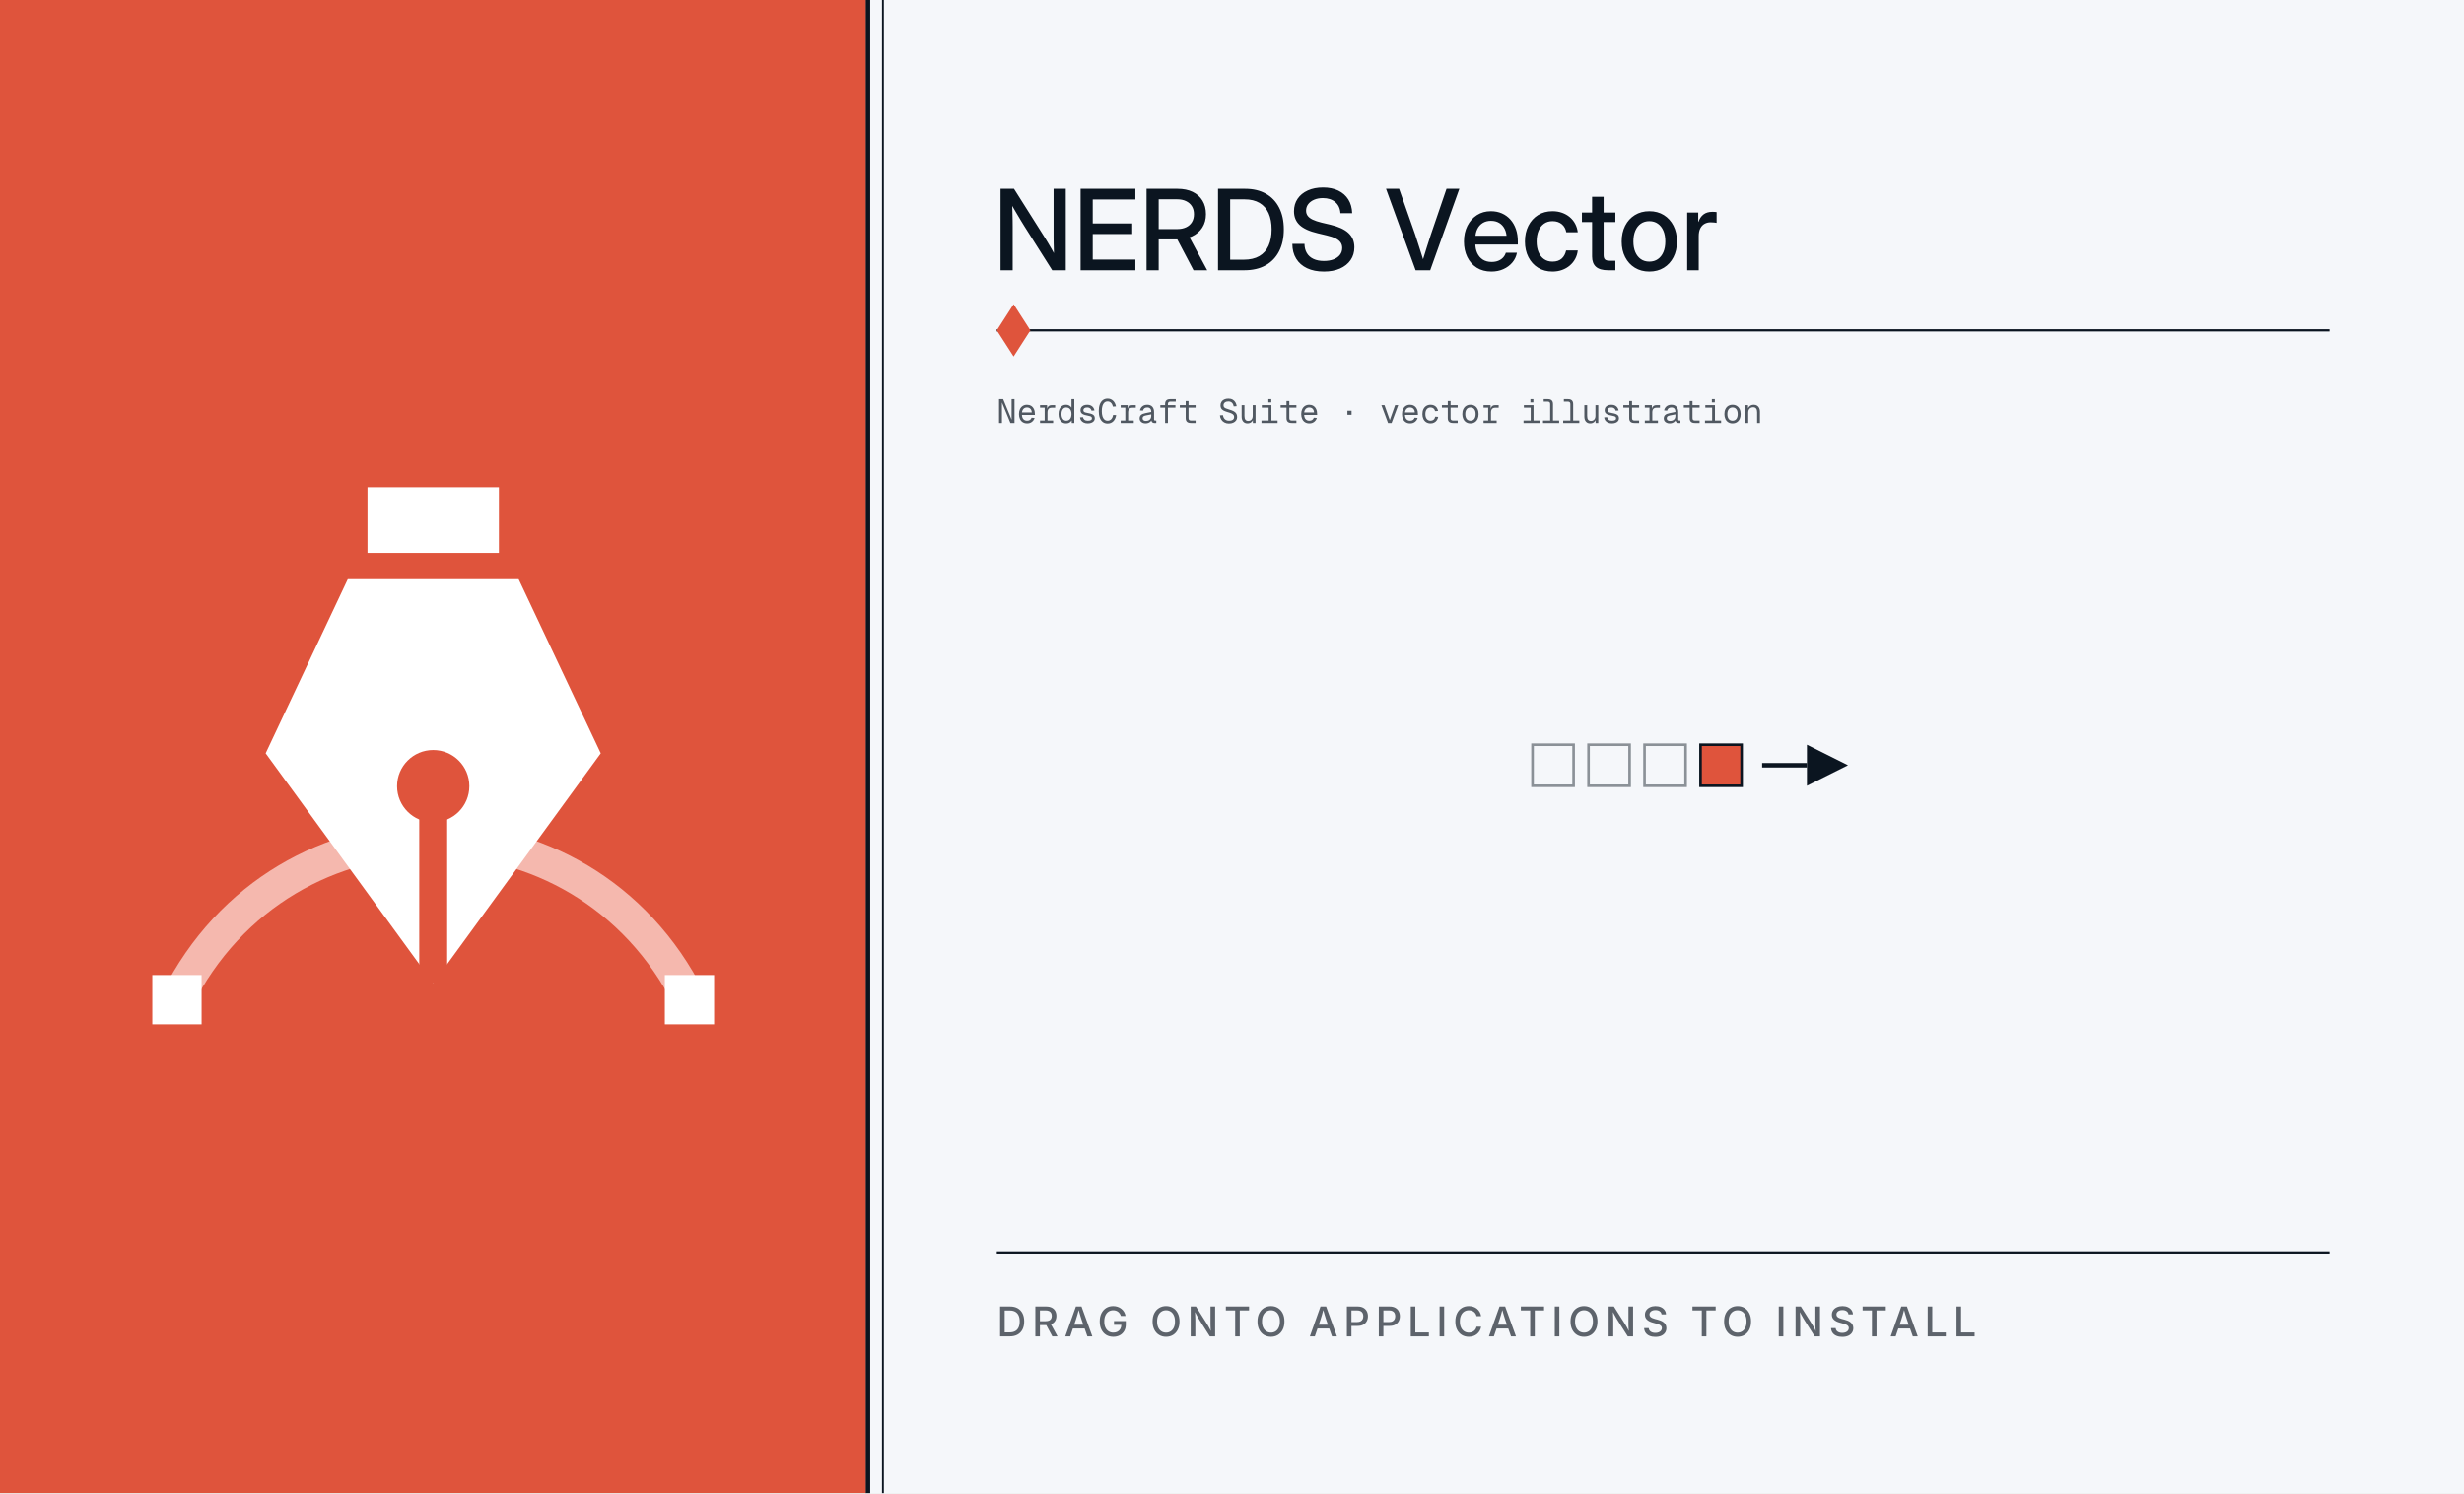
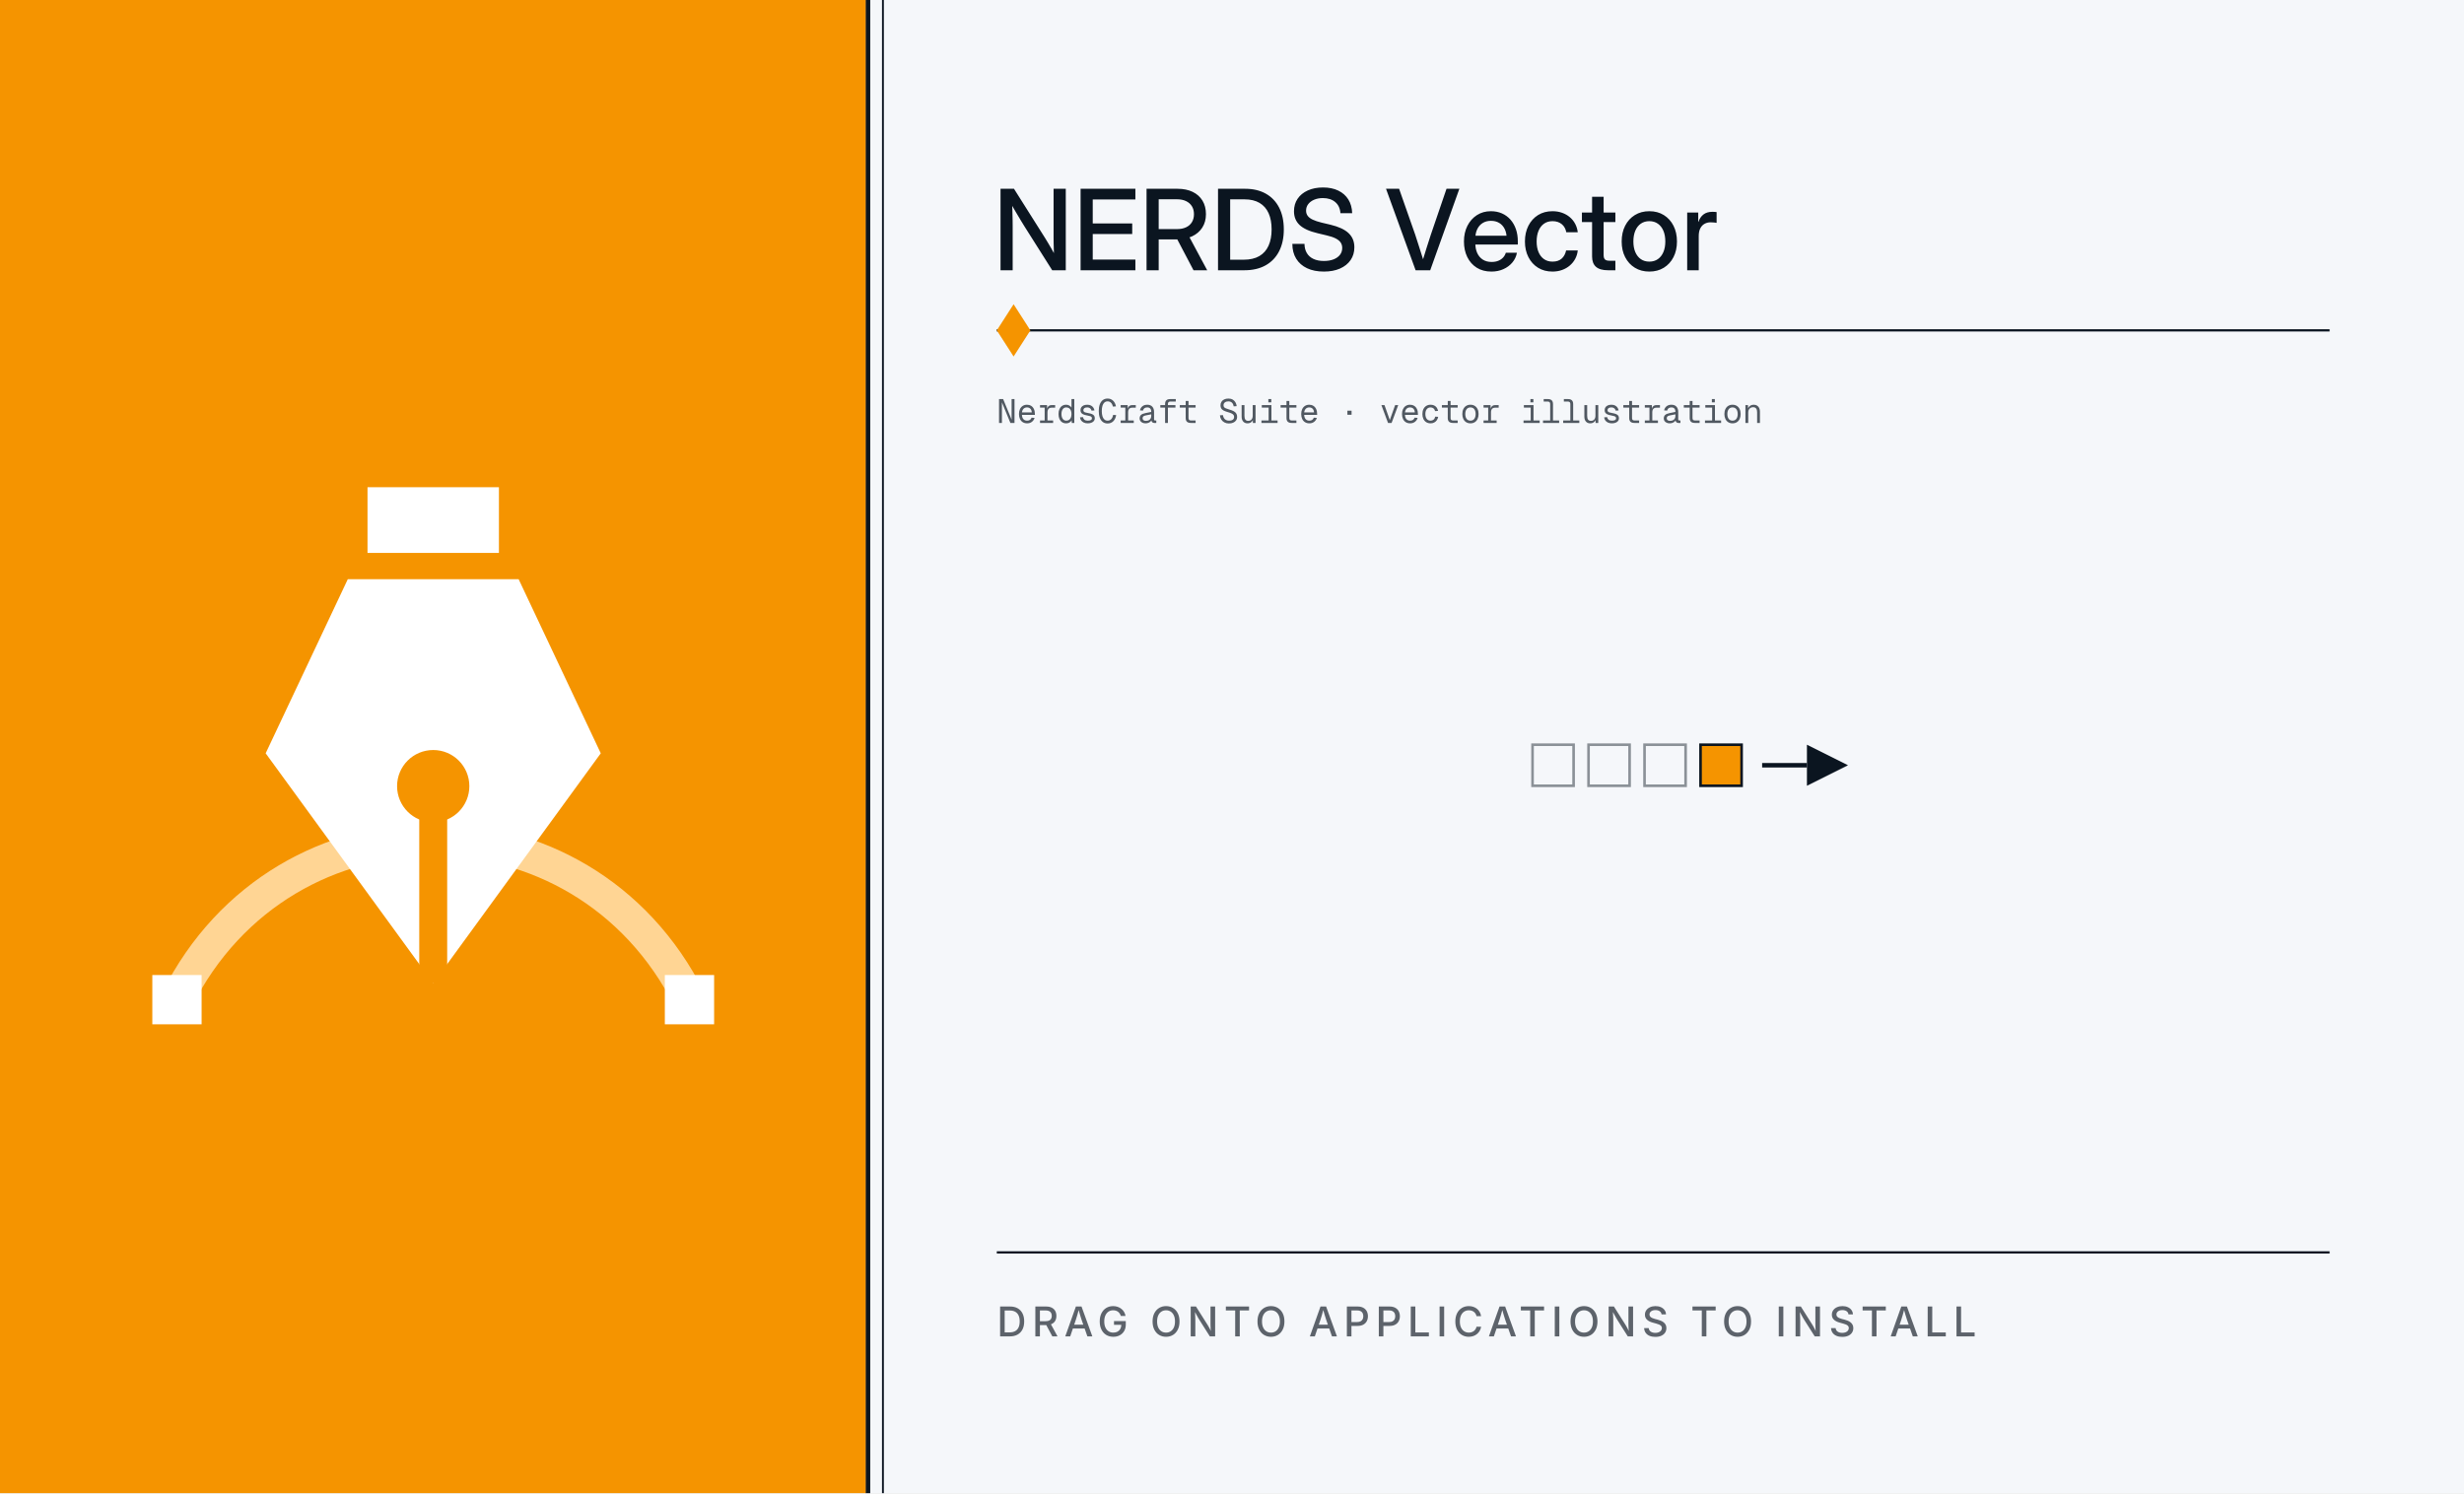
<svg xmlns="http://www.w3.org/2000/svg" width="660" height="400" viewBox="0 0 660 400">
  <defs>
    <clipPath id="panel">
      <rect width="232" height="400" />
    </clipPath>
  </defs>
  <rect width="660" height="400" fill="#f5f7fa" />
  <g clip-path="url(#panel)">
-     <rect width="232" height="400" fill="#df543c" />
+     <rect width="232" height="400" fill="#f59400" />
    <g transform="translate(3.4,87.4) scale(0.22)">
-       <path d="M200,820 C330,560 694,560 824,820" fill="none" stroke="#f5b8ae" stroke-width="40" stroke-linecap="round" stroke-linejoin="round" />
-       <path d="M432,196 H592 V276 H432 Z" fill="#FFFFFF" />
-       <path d="M408,308 H616 L716,520 L512,800 L308,520 Z" fill="#FFFFFF" />
-       <path d="M512,800 V600" fill="none" stroke="#df543c" stroke-width="34" stroke-linecap="butt" stroke-linejoin="round" />
-       <path d="M512,560 m-44,0 a44,44 0 1,0 88,0 a44,44 0 1,0 -88,0" fill="#df543c" />
-       <path d="M170,790 h60 v60 h-60 Z" fill="#FFFFFF" />
-       <path d="M794,790 h60 v60 h-60 Z" fill="#FFFFFF" />
+       <path d="M200,820 C330,560 694,560 824,820" fill="none" stroke="#ffd594" stroke-width="40" stroke-linecap="round" stroke-linejoin="round" />
+       <path d="M432,196 H592 V276 H432 Z" fill="#ffffff" />
+       <path d="M408,308 H616 L716,520 L512,800 L308,520 Z" fill="#ffffff" />
+       <path d="M512,800 V600" fill="none" stroke="#f59400" stroke-width="34" stroke-linecap="butt" stroke-linejoin="round" />
+       <path d="M512,560 m-44,0 a44,44 0 1,0 88,0 a44,44 0 1,0 -88,0" fill="#f59400" />
+       <path d="M170,790 h60 v60 h-60 Z" fill="#ffffff" />
+       <path d="M794,790 h60 v60 h-60 Z" fill="#ffffff" />
    </g>
  </g>
  <line x1="232.5" y1="0" x2="232.5" y2="400" stroke="#0b1520" stroke-width="1.2" />
  <line x1="236.5" y1="0" x2="236.5" y2="400" stroke="#0b1520" stroke-width="0.5" />
  <line x1="267" y1="88.5" x2="624" y2="88.5" stroke="#0b1520" stroke-width="0.6" />
-   <path d="M271.5,81.5 L276,88.5 L271.5,95.5 L267,88.5 Z" fill="#df543c" />
+   <path d="M271.5,81.5 L276,88.5 L271.5,95.5 L267,88.5 Z" fill="#f59400" />
  <rect x="410.5" y="199.5" width="11" height="11" fill="#f5f7fa" stroke="#0b1520" stroke-opacity="0.45" stroke-width="0.7" />
  <rect x="425.5" y="199.5" width="11" height="11" fill="#f5f7fa" stroke="#0b1520" stroke-opacity="0.45" stroke-width="0.7" />
  <rect x="440.5" y="199.5" width="11" height="11" fill="#f5f7fa" stroke="#0b1520" stroke-opacity="0.45" stroke-width="0.7" />
-   <rect x="455.5" y="199.5" width="11" height="11" fill="#df543c" stroke="#0b1520" stroke-width="0.7" />
+   <rect x="455.5" y="199.5" width="11" height="11" fill="#f59400" stroke="#0b1520" stroke-width="0.7" />
  <line x1="472" y1="205" x2="484" y2="205" stroke="#0b1520" stroke-width="1.2" />
  <path d="M495,205 L484,210.5 L484,199.5 Z" fill="#0b1520" />
  <line x1="267" y1="335.5" x2="624" y2="335.5" stroke="#0b1520" stroke-width="0.6" />
  <g id="text">
    <g>
      <path fill="#0b1520" stroke="none" d="M268.0 72.4V50.574H271.604L279.938 63.772Q280.231 64.241 280.7 65.025Q281.169 65.808 281.696 66.724Q282.224 67.639 282.692 68.504L282.355 69.251Q282.326 68.401 282.282 67.273Q282.238 66.145 282.224 65.12Q282.209 64.094 282.209 63.567V50.574H285.476V72.4H281.843L274.387 60.608Q274.05 60.066 273.479 59.129Q272.907 58.191 272.175 56.946Q271.442 55.701 270.607 54.251L271.076 53.621Q271.149 55.291 271.186 56.653Q271.223 58.015 271.237 59.011Q271.252 60.007 271.252 60.593V72.4ZM289.445 72.4V50.574H304.123V53.43H292.697V59.861H303.273V62.688H292.697V69.544H304.123V72.4ZM307.111 72.4V50.574H315.417Q317.761 50.574 319.467 51.401Q321.174 52.229 322.097 53.753Q323.02 55.276 323.02 57.371Q323.02 59.451 322.038 60.974Q321.057 62.498 319.299 63.318Q317.541 64.138 315.197 64.138H308.986V61.37H315.285Q316.691 61.37 317.709 60.886Q318.728 60.403 319.27 59.502Q319.812 58.601 319.812 57.371Q319.812 56.14 319.262 55.254Q318.713 54.368 317.695 53.877Q316.677 53.386 315.271 53.386H310.363V72.4ZM319.694 72.4 314.523 62.571H318.083L323.356 72.4ZM333.317 72.4H327.941V69.573H333.112Q335.661 69.573 337.316 68.606Q338.972 67.639 339.792 65.816Q340.612 63.992 340.612 61.458Q340.612 58.923 339.807 57.122Q339.001 55.32 337.382 54.36Q335.764 53.401 333.332 53.401H327.824V50.574H333.537Q336.745 50.574 339.067 51.885Q341.389 53.196 342.634 55.635Q343.879 58.074 343.879 61.458Q343.879 64.841 342.626 67.295Q341.374 69.749 339.016 71.074Q336.657 72.4 333.317 72.4ZM329.509 50.574V72.4H326.257V50.574ZM354.616 72.752Q351.994 72.752 350.104 71.858Q348.215 70.964 347.189 69.295Q346.164 67.625 346.164 65.325H349.416Q349.431 66.76 350.046 67.793Q350.661 68.826 351.826 69.368Q352.99 69.91 354.616 69.91Q356.11 69.91 357.202 69.485Q358.293 69.06 358.908 68.276Q359.523 67.493 359.523 66.423Q359.523 65.588 359.106 64.966Q358.688 64.343 357.773 63.875Q356.857 63.406 355.334 63.054L352.946 62.483Q349.636 61.707 348.12 60.286Q346.604 58.865 346.604 56.594Q346.604 54.675 347.57 53.247Q348.537 51.819 350.295 51.021Q352.053 50.222 354.382 50.222Q356.74 50.222 358.469 51.057Q360.197 51.892 361.157 53.43Q362.116 54.968 362.189 57.107H359.04Q358.923 55.217 357.663 54.141Q356.403 53.064 354.338 53.064Q353.034 53.064 352.016 53.496Q350.998 53.928 350.419 54.683Q349.841 55.437 349.841 56.433Q349.841 57.224 350.266 57.81Q350.69 58.396 351.606 58.836Q352.521 59.275 354.016 59.641L356.374 60.198Q358.015 60.593 359.223 61.15Q360.432 61.707 361.215 62.446Q361.999 63.186 362.387 64.131Q362.775 65.076 362.775 66.248Q362.775 68.211 361.765 69.675Q360.754 71.14 358.923 71.946Q357.092 72.752 354.616 72.752ZM379.182 72.4 371.257 50.574H374.758L379.079 62.879Q379.533 64.255 380.156 66.226Q380.778 68.196 381.643 70.921H380.72Q381.555 68.196 382.177 66.226Q382.8 64.255 383.254 62.879L387.458 50.574H390.9L383.093 72.4ZM399.499 72.752Q397.199 72.752 395.551 71.712Q393.903 70.671 393.017 68.848Q392.131 67.024 392.131 64.695Q392.131 62.322 393.054 60.498Q393.977 58.674 395.603 57.627Q397.229 56.58 399.338 56.58Q400.979 56.58 402.304 57.166Q403.63 57.752 404.582 58.828Q405.534 59.905 406.047 61.384Q406.56 62.864 406.56 64.666V65.501H393.522V63.157H404.934L403.571 63.875Q403.571 62.439 403.059 61.377Q402.546 60.315 401.601 59.736Q400.656 59.158 399.367 59.158Q398.093 59.158 397.155 59.736Q396.218 60.315 395.698 61.377Q395.178 62.439 395.178 63.875V65.208Q395.178 66.672 395.69 67.793Q396.203 68.914 397.177 69.544Q398.151 70.173 399.543 70.173Q400.554 70.173 401.33 69.858Q402.106 69.544 402.619 68.987Q403.132 68.43 403.352 67.698H406.325Q406.047 69.192 405.087 70.327Q404.128 71.463 402.685 72.107Q401.242 72.752 399.499 72.752ZM415.847 72.752Q413.635 72.752 411.979 71.726Q410.324 70.701 409.394 68.877Q408.464 67.053 408.464 64.695Q408.464 62.307 409.394 60.476Q410.324 58.645 411.979 57.612Q413.635 56.58 415.847 56.58Q417.224 56.58 418.403 56.997Q419.582 57.415 420.476 58.169Q421.369 58.923 421.918 59.956Q422.468 60.989 422.614 62.219H419.538Q419.421 61.56 419.128 61.018Q418.835 60.476 418.366 60.081Q417.897 59.685 417.275 59.465Q416.652 59.246 415.861 59.246Q414.528 59.246 413.576 59.92Q412.624 60.593 412.111 61.817Q411.599 63.04 411.599 64.695Q411.599 66.336 412.111 67.544Q412.624 68.753 413.576 69.419Q414.528 70.086 415.861 70.086Q416.652 70.086 417.268 69.873Q417.883 69.661 418.322 69.265Q418.762 68.87 419.055 68.32Q419.348 67.771 419.494 67.097H422.614Q422.482 68.313 421.933 69.338Q421.384 70.364 420.483 71.133Q419.582 71.902 418.403 72.327Q417.224 72.752 415.847 72.752ZM432.692 56.931V59.48H423.728V56.931ZM426.452 52.713H429.543V68.313Q429.543 69.163 429.902 69.507Q430.261 69.851 431.184 69.851Q431.535 69.851 431.96 69.851Q432.385 69.851 432.692 69.851V72.4Q432.312 72.4 431.777 72.4Q431.242 72.4 430.744 72.4Q428.562 72.4 427.507 71.484Q426.452 70.569 426.452 68.709ZM441.789 72.752Q439.577 72.752 437.907 71.726Q436.237 70.701 435.307 68.884Q434.377 67.068 434.377 64.695Q434.377 62.293 435.307 60.469Q436.237 58.645 437.907 57.612Q439.577 56.58 441.789 56.58Q444.001 56.58 445.664 57.612Q447.326 58.645 448.256 60.469Q449.187 62.293 449.187 64.695Q449.187 67.068 448.256 68.884Q447.326 70.701 445.664 71.726Q444.001 72.752 441.789 72.752ZM441.789 70.086Q443.107 70.086 444.067 69.419Q445.026 68.753 445.546 67.537Q446.066 66.321 446.066 64.695Q446.066 63.025 445.546 61.809Q445.026 60.593 444.067 59.92Q443.107 59.246 441.789 59.246Q440.471 59.246 439.511 59.912Q438.552 60.579 438.032 61.802Q437.512 63.025 437.512 64.695Q437.512 66.336 438.032 67.544Q438.552 68.753 439.504 69.419Q440.456 70.086 441.789 70.086ZM451.926 72.4V56.931H454.885V59.436H454.943Q455.368 58.162 456.284 57.451Q457.199 56.741 458.679 56.741Q459.03 56.741 459.331 56.763Q459.631 56.785 459.807 56.814V59.7Q459.631 59.656 459.177 59.605Q458.723 59.553 458.181 59.553Q457.316 59.553 456.591 59.949Q455.866 60.344 455.441 61.165Q455.017 61.985 455.017 63.259V72.4Z" />
    </g>
    <g>
      <path fill="#0b1520" fill-opacity="0.7" stroke="none" d="M267.6 113.3V106.91H268.698L271.101 112.751L270.966 112.778V106.91H271.74V113.3H270.642L268.239 107.459L268.374 107.423V113.3ZM275.124 113.408Q274.449 113.408 273.959 113.102Q273.468 112.796 273.202 112.233Q272.937 111.671 272.937 110.915Q272.937 110.159 273.202 109.601Q273.468 109.043 273.95 108.732Q274.431 108.422 275.088 108.422Q275.709 108.422 276.186 108.715Q276.663 109.007 276.933 109.565Q277.203 110.123 277.203 110.924V111.149H273.729Q273.774 111.914 274.139 112.301Q274.503 112.688 275.124 112.688Q275.592 112.688 275.894 112.468Q276.195 112.247 276.312 111.887L277.122 111.95Q276.933 112.589 276.406 112.999Q275.88 113.408 275.124 113.408ZM273.729 110.483H276.375Q276.321 109.79 275.97 109.466Q275.619 109.142 275.088 109.142Q274.539 109.142 274.183 109.48Q273.828 109.817 273.729 110.483ZM278.58 113.3V112.634H280.191L279.822 112.994V108.827L280.191 109.196H278.58V108.53H280.452L280.524 109.808L280.452 109.754Q280.524 109.133 280.83 108.832Q281.136 108.53 281.649 108.53H282.63V109.214H281.658Q281.307 109.214 281.068 109.353Q280.83 109.493 280.704 109.758Q280.578 110.024 280.578 110.42V112.994L280.218 112.634H282.09V113.3ZM285.573 113.408Q284.943 113.408 284.484 113.102Q284.025 112.796 283.777 112.238Q283.53 111.68 283.53 110.915Q283.53 110.15 283.777 109.592Q284.025 109.034 284.484 108.728Q284.943 108.422 285.573 108.422Q285.96 108.422 286.27 108.566Q286.581 108.71 286.792 108.926Q287.004 109.142 287.085 109.367L287.004 109.556V106.91H287.76V113.3H287.076L287.031 112.22L287.148 112.355Q287.04 112.679 286.81 112.917Q286.581 113.156 286.266 113.282Q285.951 113.408 285.573 113.408ZM285.618 112.688Q286.05 112.688 286.36 112.472Q286.671 112.256 286.837 111.856Q287.004 111.455 287.004 110.915Q287.004 110.357 286.837 109.961Q286.671 109.565 286.356 109.353Q286.041 109.142 285.6 109.142Q285.015 109.142 284.668 109.614Q284.322 110.087 284.322 110.915Q284.322 111.734 284.668 112.211Q285.015 112.688 285.618 112.688ZM291.36 113.408Q290.739 113.408 290.289 113.192Q289.839 112.976 289.582 112.612Q289.326 112.247 289.29 111.797L290.082 111.743Q290.154 112.184 290.473 112.436Q290.793 112.688 291.36 112.688Q291.891 112.688 292.183 112.535Q292.476 112.382 292.476 112.058Q292.476 111.851 292.377 111.716Q292.278 111.581 292.008 111.487Q291.738 111.392 291.216 111.302Q290.523 111.176 290.131 110.992Q289.74 110.807 289.578 110.528Q289.416 110.249 289.416 109.862Q289.416 109.448 289.623 109.124Q289.83 108.8 290.235 108.611Q290.64 108.422 291.225 108.422Q291.819 108.422 292.219 108.633Q292.62 108.845 292.854 109.191Q293.088 109.538 293.16 109.952L292.368 110.006Q292.314 109.754 292.165 109.56Q292.017 109.367 291.778 109.254Q291.54 109.142 291.216 109.142Q290.694 109.142 290.442 109.349Q290.19 109.556 290.19 109.862Q290.19 110.105 290.307 110.249Q290.424 110.393 290.685 110.478Q290.946 110.564 291.378 110.636Q292.116 110.753 292.521 110.938Q292.926 111.122 293.088 111.392Q293.25 111.662 293.25 112.058Q293.25 112.481 293.002 112.782Q292.755 113.084 292.327 113.246Q291.9 113.408 291.36 113.408ZM296.688 113.444Q295.923 113.444 295.392 113.039Q294.861 112.634 294.586 111.887Q294.312 111.14 294.312 110.114Q294.312 109.079 294.586 108.332Q294.861 107.585 295.392 107.175Q295.923 106.766 296.688 106.766Q297.534 106.766 298.128 107.319Q298.722 107.873 298.92 108.863L298.092 108.917Q297.939 108.224 297.565 107.873Q297.192 107.522 296.688 107.522Q296.175 107.522 295.828 107.823Q295.482 108.125 295.302 108.706Q295.122 109.286 295.122 110.114Q295.122 110.933 295.302 111.509Q295.482 112.085 295.828 112.386Q296.175 112.688 296.688 112.688Q297.246 112.688 297.633 112.301Q298.02 111.914 298.155 111.149L298.974 111.194Q298.803 112.247 298.2 112.846Q297.597 113.444 296.688 113.444ZM300.18 113.3V112.634H301.791L301.422 112.994V108.827L301.791 109.196H300.18V108.53H302.052L302.124 109.808L302.052 109.754Q302.124 109.133 302.43 108.832Q302.736 108.53 303.249 108.53H304.23V109.214H303.258Q302.907 109.214 302.668 109.353Q302.43 109.493 302.304 109.758Q302.178 110.024 302.178 110.42V112.994L301.818 112.634H303.69V113.3ZM306.84 113.408Q306.39 113.408 306.03 113.246Q305.67 113.084 305.463 112.791Q305.256 112.499 305.256 112.112Q305.256 111.5 305.62 111.162Q305.985 110.825 306.768 110.672L308.37 110.348Q308.37 109.736 308.095 109.439Q307.821 109.142 307.308 109.142Q306.813 109.142 306.534 109.362Q306.255 109.583 306.147 109.997L305.346 109.934Q305.481 109.259 305.989 108.84Q306.498 108.422 307.308 108.422Q308.172 108.422 308.649 108.939Q309.126 109.457 309.126 110.366V112.346Q309.126 112.508 309.198 112.571Q309.27 112.634 309.414 112.634H309.72V113.3Q309.666 113.309 309.549 113.314Q309.432 113.318 309.324 113.318Q309.018 113.318 308.806 113.219Q308.595 113.12 308.487 112.899Q308.379 112.679 308.37 112.328H308.514Q308.451 112.634 308.212 112.881Q307.974 113.129 307.614 113.268Q307.254 113.408 306.84 113.408ZM306.912 112.742Q307.398 112.742 307.722 112.575Q308.046 112.409 308.208 112.107Q308.37 111.806 308.37 111.41V110.996L306.912 111.284Q306.426 111.374 306.237 111.558Q306.048 111.743 306.048 112.04Q306.048 112.373 306.277 112.557Q306.507 112.742 306.912 112.742ZM312.078 113.3V108.224Q312.078 107.585 312.406 107.248Q312.735 106.91 313.41 106.91H314.94V107.576H313.41Q313.131 107.576 312.982 107.751Q312.834 107.927 312.834 108.224V113.3ZM310.8 109.196V108.53H314.85V109.196ZM318.972 113.3Q318.279 113.3 317.937 112.976Q317.595 112.652 317.595 111.986V107.414H318.351V111.986Q318.351 112.319 318.504 112.477Q318.657 112.634 318.972 112.634H320.25V113.3ZM316.02 109.196V108.53H320.25V109.196ZM329.169 113.444Q328.494 113.444 327.972 113.165Q327.45 112.886 327.135 112.395Q326.82 111.905 326.766 111.257L327.576 111.203Q327.639 111.68 327.85 112.013Q328.062 112.346 328.399 112.517Q328.737 112.688 329.187 112.688Q329.637 112.688 329.943 112.576Q330.249 112.463 330.406 112.242Q330.564 112.022 330.564 111.707Q330.564 111.401 330.424 111.18Q330.285 110.96 329.902 110.766Q329.52 110.573 328.773 110.366Q328.107 110.177 327.697 109.947Q327.288 109.718 327.103 109.389Q326.919 109.061 326.919 108.584Q326.919 108.044 327.175 107.635Q327.432 107.225 327.909 106.995Q328.386 106.766 329.043 106.766Q329.7 106.766 330.168 107.031Q330.636 107.297 330.91 107.756Q331.185 108.215 331.257 108.8L330.447 108.854Q330.393 108.467 330.222 108.166Q330.051 107.864 329.754 107.693Q329.457 107.522 329.025 107.522Q328.431 107.522 328.08 107.805Q327.729 108.089 327.729 108.548Q327.729 108.845 327.859 109.038Q327.99 109.232 328.323 109.38Q328.656 109.529 329.259 109.7Q330.042 109.916 330.505 110.186Q330.969 110.456 331.171 110.825Q331.374 111.194 331.374 111.725Q331.374 112.229 331.095 112.62Q330.816 113.012 330.321 113.228Q329.826 113.444 329.169 113.444ZM334.137 113.408Q333.426 113.408 333.003 112.927Q332.58 112.445 332.58 111.599V108.53H333.336V111.392Q333.336 112.085 333.583 112.413Q333.831 112.742 334.344 112.742Q334.902 112.742 335.226 112.377Q335.55 112.013 335.55 111.374V108.53H336.306V113.3H335.586V112.121L335.703 112.184Q335.559 112.769 335.154 113.088Q334.749 113.408 334.137 113.408ZM337.89 113.3V112.634H339.807V108.827L340.176 109.196H337.98V108.53H340.563V112.634H342.21V113.3H340.563H339.807ZM339.735 107.783V106.901H340.527V107.783ZM345.972 113.3Q345.279 113.3 344.937 112.976Q344.595 112.652 344.595 111.986V107.414H345.351V111.986Q345.351 112.319 345.504 112.477Q345.657 112.634 345.972 112.634H347.25V113.3ZM343.02 109.196V108.53H347.25V109.196ZM350.724 113.408Q350.049 113.408 349.558 113.102Q349.068 112.796 348.802 112.233Q348.537 111.671 348.537 110.915Q348.537 110.159 348.802 109.601Q349.068 109.043 349.549 108.732Q350.031 108.422 350.688 108.422Q351.309 108.422 351.786 108.715Q352.263 109.007 352.533 109.565Q352.803 110.123 352.803 110.924V111.149H349.329Q349.374 111.914 349.738 112.301Q350.103 112.688 350.724 112.688Q351.192 112.688 351.493 112.468Q351.795 112.247 351.912 111.887L352.722 111.95Q352.533 112.589 352.006 112.999Q351.48 113.408 350.724 113.408ZM349.329 110.483H351.975Q351.921 109.79 351.57 109.466Q351.219 109.142 350.688 109.142Q350.139 109.142 349.783 109.48Q349.428 109.817 349.329 110.483ZM360.912 111.113V110.015H362.028V111.113ZM371.793 113.3 370.02 108.53H370.848L372.27 112.526L373.692 108.53H374.52L372.747 113.3ZM377.724 113.408Q377.049 113.408 376.558 113.102Q376.068 112.796 375.802 112.233Q375.537 111.671 375.537 110.915Q375.537 110.159 375.802 109.601Q376.068 109.043 376.549 108.732Q377.031 108.422 377.688 108.422Q378.309 108.422 378.786 108.715Q379.263 109.007 379.533 109.565Q379.803 110.123 379.803 110.924V111.149H376.329Q376.374 111.914 376.738 112.301Q377.103 112.688 377.724 112.688Q378.192 112.688 378.493 112.468Q378.795 112.247 378.912 111.887L379.722 111.95Q379.533 112.589 379.006 112.999Q378.48 113.408 377.724 113.408ZM376.329 110.483H378.975Q378.921 109.79 378.57 109.466Q378.219 109.142 377.688 109.142Q377.139 109.142 376.783 109.48Q376.428 109.817 376.329 110.483ZM383.196 113.408Q382.53 113.408 382.035 113.102Q381.54 112.796 381.27 112.233Q381 111.671 381 110.915Q381 110.159 381.27 109.601Q381.54 109.043 382.035 108.732Q382.53 108.422 383.196 108.422Q383.727 108.422 384.141 108.615Q384.555 108.809 384.825 109.178Q385.095 109.547 385.194 110.078L384.402 110.132Q384.294 109.655 383.974 109.398Q383.655 109.142 383.196 109.142Q382.539 109.142 382.165 109.614Q381.792 110.087 381.792 110.915Q381.792 111.743 382.165 112.215Q382.539 112.688 383.196 112.688Q383.655 112.688 383.992 112.418Q384.33 112.148 384.438 111.608L385.23 111.662Q385.131 112.193 384.852 112.584Q384.573 112.976 384.15 113.192Q383.727 113.408 383.196 113.408ZM389.172 113.3Q388.479 113.3 388.137 112.976Q387.795 112.652 387.795 111.986V107.414H388.551V111.986Q388.551 112.319 388.704 112.477Q388.857 112.634 389.172 112.634H390.45V113.3ZM386.22 109.196V108.53H390.45V109.196ZM393.87 113.408Q393.213 113.408 392.722 113.102Q392.232 112.796 391.962 112.233Q391.692 111.671 391.692 110.915Q391.692 110.15 391.962 109.592Q392.232 109.034 392.722 108.728Q393.213 108.422 393.87 108.422Q394.527 108.422 395.017 108.728Q395.508 109.034 395.778 109.592Q396.048 110.15 396.048 110.915Q396.048 111.671 395.778 112.233Q395.508 112.796 395.017 113.102Q394.527 113.408 393.87 113.408ZM393.87 112.688Q394.527 112.688 394.891 112.215Q395.256 111.743 395.256 110.915Q395.256 110.087 394.891 109.614Q394.527 109.142 393.87 109.142Q393.213 109.142 392.848 109.614Q392.484 110.087 392.484 110.915Q392.484 111.743 392.848 112.215Q393.213 112.688 393.87 112.688ZM397.38 113.3V112.634H398.991L398.622 112.994V108.827L398.991 109.196H397.38V108.53H399.252L399.324 109.808L399.252 109.754Q399.324 109.133 399.63 108.832Q399.936 108.53 400.449 108.53H401.43V109.214H400.458Q400.107 109.214 399.868 109.353Q399.63 109.493 399.504 109.758Q399.378 110.024 399.378 110.42V112.994L399.018 112.634H400.89V113.3ZM408.09 113.3V112.634H410.007V108.827L410.376 109.196H408.18V108.53H410.763V112.634H412.41V113.3H410.763H410.007ZM409.935 107.783V106.901H410.727V107.783ZM415.227 113.03V108.188Q415.227 107.9 415.065 107.738Q414.903 107.576 414.615 107.576H413.49V106.91H414.651Q415.308 106.91 415.645 107.248Q415.983 107.585 415.983 108.242V113.03ZM413.31 113.3V112.634H417.63V113.3ZM420.627 113.03V108.188Q420.627 107.9 420.465 107.738Q420.303 107.576 420.015 107.576H418.89V106.91H420.051Q420.708 106.91 421.045 107.248Q421.383 107.585 421.383 108.242V113.03ZM418.71 113.3V112.634H423.03V113.3ZM425.937 113.408Q425.226 113.408 424.803 112.927Q424.38 112.445 424.38 111.599V108.53H425.136V111.392Q425.136 112.085 425.383 112.413Q425.631 112.742 426.144 112.742Q426.702 112.742 427.026 112.377Q427.35 112.013 427.35 111.374V108.53H428.106V113.3H427.386V112.121L427.503 112.184Q427.359 112.769 426.954 113.088Q426.549 113.408 425.937 113.408ZM431.76 113.408Q431.139 113.408 430.689 113.192Q430.239 112.976 429.982 112.612Q429.726 112.247 429.69 111.797L430.482 111.743Q430.554 112.184 430.873 112.436Q431.193 112.688 431.76 112.688Q432.291 112.688 432.583 112.535Q432.876 112.382 432.876 112.058Q432.876 111.851 432.777 111.716Q432.678 111.581 432.408 111.487Q432.138 111.392 431.616 111.302Q430.923 111.176 430.531 110.992Q430.14 110.807 429.978 110.528Q429.816 110.249 429.816 109.862Q429.816 109.448 430.023 109.124Q430.23 108.8 430.635 108.611Q431.04 108.422 431.625 108.422Q432.219 108.422 432.619 108.633Q433.02 108.845 433.254 109.191Q433.488 109.538 433.56 109.952L432.768 110.006Q432.714 109.754 432.565 109.56Q432.417 109.367 432.178 109.254Q431.94 109.142 431.616 109.142Q431.094 109.142 430.842 109.349Q430.59 109.556 430.59 109.862Q430.59 110.105 430.707 110.249Q430.824 110.393 431.085 110.478Q431.346 110.564 431.778 110.636Q432.516 110.753 432.921 110.938Q433.326 111.122 433.488 111.392Q433.65 111.662 433.65 112.058Q433.65 112.481 433.402 112.782Q433.155 113.084 432.727 113.246Q432.3 113.408 431.76 113.408ZM437.772 113.3Q437.079 113.3 436.737 112.976Q436.395 112.652 436.395 111.986V107.414H437.151V111.986Q437.151 112.319 437.304 112.477Q437.457 112.634 437.772 112.634H439.05V113.3ZM434.82 109.196V108.53H439.05V109.196ZM440.58 113.3V112.634H442.191L441.822 112.994V108.827L442.191 109.196H440.58V108.53H442.452L442.524 109.808L442.452 109.754Q442.524 109.133 442.83 108.832Q443.136 108.53 443.649 108.53H444.63V109.214H443.658Q443.307 109.214 443.068 109.353Q442.83 109.493 442.704 109.758Q442.578 110.024 442.578 110.42V112.994L442.218 112.634H444.09V113.3ZM447.24 113.408Q446.79 113.408 446.43 113.246Q446.07 113.084 445.863 112.791Q445.656 112.499 445.656 112.112Q445.656 111.5 446.02 111.162Q446.385 110.825 447.168 110.672L448.77 110.348Q448.77 109.736 448.495 109.439Q448.221 109.142 447.708 109.142Q447.213 109.142 446.934 109.362Q446.655 109.583 446.547 109.997L445.746 109.934Q445.881 109.259 446.389 108.84Q446.898 108.422 447.708 108.422Q448.572 108.422 449.049 108.939Q449.526 109.457 449.526 110.366V112.346Q449.526 112.508 449.598 112.571Q449.67 112.634 449.814 112.634H450.12V113.3Q450.066 113.309 449.949 113.314Q449.832 113.318 449.724 113.318Q449.418 113.318 449.206 113.219Q448.995 113.12 448.887 112.899Q448.779 112.679 448.77 112.328H448.914Q448.851 112.634 448.612 112.881Q448.374 113.129 448.014 113.268Q447.654 113.408 447.24 113.408ZM447.312 112.742Q447.798 112.742 448.122 112.575Q448.446 112.409 448.608 112.107Q448.77 111.806 448.77 111.41V110.996L447.312 111.284Q446.826 111.374 446.637 111.558Q446.448 111.743 446.448 112.04Q446.448 112.373 446.677 112.557Q446.907 112.742 447.312 112.742ZM453.972 113.3Q453.279 113.3 452.937 112.976Q452.595 112.652 452.595 111.986V107.414H453.351V111.986Q453.351 112.319 453.504 112.477Q453.657 112.634 453.972 112.634H455.25V113.3ZM451.02 109.196V108.53H455.25V109.196ZM456.69 113.3V112.634H458.607V108.827L458.976 109.196H456.78V108.53H459.363V112.634H461.01V113.3H459.363H458.607ZM458.535 107.783V106.901H459.327V107.783ZM464.07 113.408Q463.413 113.408 462.922 113.102Q462.432 112.796 462.162 112.233Q461.892 111.671 461.892 110.915Q461.892 110.15 462.162 109.592Q462.432 109.034 462.922 108.728Q463.413 108.422 464.07 108.422Q464.727 108.422 465.217 108.728Q465.708 109.034 465.978 109.592Q466.248 110.15 466.248 110.915Q466.248 111.671 465.978 112.233Q465.708 112.796 465.217 113.102Q464.727 113.408 464.07 113.408ZM464.07 112.688Q464.727 112.688 465.091 112.215Q465.456 111.743 465.456 110.915Q465.456 110.087 465.091 109.614Q464.727 109.142 464.07 109.142Q463.413 109.142 463.048 109.614Q462.684 110.087 462.684 110.915Q462.684 111.743 463.048 112.215Q463.413 112.688 464.07 112.688ZM467.526 113.3V108.53H468.219L468.246 109.745L468.156 109.664Q468.246 109.241 468.484 108.966Q468.723 108.692 469.056 108.557Q469.389 108.422 469.758 108.422Q470.307 108.422 470.671 108.665Q471.036 108.908 471.225 109.317Q471.414 109.727 471.414 110.231V113.3H470.658V110.447Q470.658 109.781 470.397 109.434Q470.136 109.088 469.596 109.088Q469.227 109.088 468.93 109.245Q468.633 109.403 468.457 109.704Q468.282 110.006 468.282 110.447V113.3Z" />
    </g>
    <g>
      <path fill="#0b1520" fill-opacity="0.65" stroke="none" d="M 270.486 358 L 268.509 358 L 268.509 356.926 L 270.421 356.926 Q 271.329 356.926 271.931 356.587 Q 272.532 356.249 272.833 355.591 Q 273.134 354.933 273.134 353.988 Q 273.134 353.048 272.836 352.398 Q 272.538 351.748 271.949 351.41 Q 271.361 351.071 270.486 351.071 L 268.466 351.071 L 268.466 349.997 L 270.566 349.997 Q 271.748 349.997 272.591 350.475 Q 273.435 350.953 273.886 351.847 Q 274.337 352.742 274.337 353.988 Q 274.337 355.239 273.883 356.136 Q 273.429 357.033 272.567 357.517 Q 271.705 358 270.486 358 Z M 269.111 349.997 L 269.111 358 L 267.886 358 L 267.886 349.997 Z M 277.325 358 L 277.325 349.997 L 280.193 349.997 Q 281.117 349.997 281.734 350.317 Q 282.352 350.636 282.658 351.206 Q 282.964 351.775 282.964 352.511 Q 282.964 353.252 282.656 353.808 Q 282.347 354.364 281.729 354.67 Q 281.111 354.976 280.182 354.976 L 278.028 354.976 L 278.028 353.929 L 280.064 353.929 Q 280.655 353.929 281.017 353.76 Q 281.38 353.59 281.552 353.273 Q 281.724 352.957 281.724 352.511 Q 281.724 352.06 281.552 351.732 Q 281.38 351.404 281.015 351.224 Q 280.649 351.044 280.053 351.044 L 278.549 351.044 L 278.549 358 Z M 281.874 358 L 279.935 354.385 L 281.294 354.385 L 283.265 358 Z M 285.34 358 L 288.187 349.997 L 289.69 349.997 L 292.591 358 L 291.264 358 L 289.707 353.547 Q 289.524 353.005 289.306 352.269 Q 289.089 351.533 288.804 350.502 L 289.051 350.502 Q 288.777 351.544 288.56 352.288 Q 288.342 353.032 288.176 353.547 L 286.666 358 Z M 286.881 355.889 L 286.881 354.869 L 291.044 354.869 L 291.044 355.889 Z M 298.21 358.107 Q 297.125 358.107 296.306 357.608 Q 295.487 357.108 295.028 356.187 Q 294.569 355.266 294.569 354.004 Q 294.569 352.726 295.033 351.804 Q 295.498 350.883 296.309 350.386 Q 297.12 349.89 298.157 349.89 Q 298.801 349.89 299.363 350.08 Q 299.924 350.271 300.367 350.623 Q 300.81 350.975 301.097 351.461 Q 301.385 351.947 301.481 352.527 L 300.225 352.527 Q 300.117 352.178 299.929 351.896 Q 299.741 351.614 299.481 351.415 Q 299.22 351.216 298.89 351.112 Q 298.56 351.007 298.167 351.007 Q 297.491 351.007 296.951 351.351 Q 296.411 351.694 296.097 352.363 Q 295.783 353.032 295.783 353.999 Q 295.783 354.965 296.097 355.631 Q 296.411 356.297 296.959 356.644 Q 297.507 356.99 298.216 356.99 Q 298.86 356.99 299.341 356.73 Q 299.822 356.469 300.088 355.989 Q 300.354 355.508 300.354 354.853 L 300.67 354.906 L 298.393 354.906 L 298.393 353.896 L 301.551 353.896 L 301.551 354.815 Q 301.551 355.825 301.119 356.563 Q 300.687 357.302 299.935 357.705 Q 299.183 358.107 298.21 358.107 Z M 312.339 358.107 Q 311.303 358.107 310.484 357.616 Q 309.665 357.125 309.195 356.203 Q 308.725 355.282 308.725 354.004 Q 308.725 352.72 309.195 351.799 Q 309.665 350.878 310.484 350.384 Q 311.303 349.89 312.339 349.89 Q 313.376 349.89 314.19 350.384 Q 315.003 350.878 315.473 351.799 Q 315.943 352.72 315.943 354.004 Q 315.943 355.282 315.473 356.203 Q 315.003 357.125 314.19 357.616 Q 313.376 358.107 312.339 358.107 Z M 312.339 356.99 Q 313.021 356.99 313.561 356.649 Q 314.101 356.308 314.415 355.639 Q 314.729 354.971 314.729 354.004 Q 314.729 353.026 314.415 352.358 Q 314.101 351.689 313.561 351.348 Q 313.021 351.007 312.339 351.007 Q 311.652 351.007 311.109 351.351 Q 310.567 351.694 310.253 352.363 Q 309.938 353.032 309.938 354.004 Q 309.938 354.971 310.253 355.637 Q 310.567 356.303 311.109 356.647 Q 311.652 356.99 312.339 356.99 Z M 318.937 358 L 318.937 349.997 L 320.349 349.997 L 323.362 354.761 Q 323.513 354.998 323.701 355.325 Q 323.889 355.653 324.098 356.064 Q 324.308 356.475 324.512 356.958 L 324.361 356.958 Q 324.313 356.501 324.289 356.053 Q 324.265 355.604 324.254 355.212 Q 324.243 354.82 324.243 354.552 L 324.243 349.997 L 325.484 349.997 L 325.484 358 L 324.066 358 L 321.364 353.741 Q 321.149 353.392 320.943 353.037 Q 320.736 352.683 320.486 352.218 Q 320.236 351.753 319.876 351.087 L 320.07 351.087 Q 320.097 351.678 320.124 352.191 Q 320.15 352.704 320.164 353.099 Q 320.177 353.494 320.177 353.73 L 320.177 358 Z M 328.354 351.05 L 328.354 349.997 L 334.568 349.997 L 334.568 351.05 L 332.081 351.05 L 332.081 358 L 330.851 358 L 330.851 351.05 Z M 340.44 358.107 Q 339.403 358.107 338.584 357.616 Q 337.765 357.125 337.295 356.203 Q 336.825 355.282 336.825 354.004 Q 336.825 352.72 337.295 351.799 Q 337.765 350.878 338.584 350.384 Q 339.403 349.89 340.44 349.89 Q 341.477 349.89 342.29 350.384 Q 343.104 350.878 343.574 351.799 Q 344.044 352.72 344.044 354.004 Q 344.044 355.282 343.574 356.203 Q 343.104 357.125 342.29 357.616 Q 341.477 358.107 340.44 358.107 Z M 340.44 356.99 Q 341.122 356.99 341.662 356.649 Q 342.202 356.308 342.516 355.639 Q 342.83 354.971 342.83 354.004 Q 342.83 353.026 342.516 352.358 Q 342.202 351.689 341.662 351.348 Q 341.122 351.007 340.44 351.007 Q 339.752 351.007 339.21 351.351 Q 338.667 351.694 338.353 352.363 Q 338.039 353.032 338.039 354.004 Q 338.039 354.971 338.353 355.637 Q 338.667 356.303 339.21 356.647 Q 339.752 356.99 340.44 356.99 Z M 350.857 358 L 353.704 349.997 L 355.208 349.997 L 358.108 358 L 356.782 358 L 355.224 353.547 Q 355.041 353.005 354.824 352.269 Q 354.606 351.533 354.322 350.502 L 354.569 350.502 Q 354.295 351.544 354.077 352.288 Q 353.86 353.032 353.693 353.547 L 352.184 358 Z M 352.399 355.889 L 352.399 354.869 L 356.562 354.869 L 356.562 355.889 Z M 360.769 358 L 360.769 349.997 L 363.637 349.997 Q 364.561 349.997 365.178 350.341 Q 365.796 350.685 366.102 351.27 Q 366.408 351.855 366.408 352.597 Q 366.408 353.338 366.099 353.926 Q 365.791 354.514 365.173 354.855 Q 364.555 355.196 363.626 355.196 L 361.666 355.196 L 361.666 354.16 L 363.508 354.16 Q 364.099 354.16 364.464 353.956 Q 364.829 353.751 364.998 353.397 Q 365.167 353.042 365.167 352.597 Q 365.167 352.145 364.998 351.794 Q 364.829 351.442 364.461 351.243 Q 364.093 351.044 363.497 351.044 L 361.993 351.044 L 361.993 358 Z M 369.326 358 L 369.326 349.997 L 372.194 349.997 Q 373.118 349.997 373.736 350.341 Q 374.354 350.685 374.66 351.27 Q 374.966 351.855 374.966 352.597 Q 374.966 353.338 374.657 353.926 Q 374.348 354.514 373.73 354.855 Q 373.113 355.196 372.184 355.196 L 370.223 355.196 L 370.223 354.16 L 372.065 354.16 Q 372.656 354.16 373.021 353.956 Q 373.387 353.751 373.556 353.397 Q 373.725 353.042 373.725 352.597 Q 373.725 352.145 373.556 351.794 Q 373.387 351.442 373.019 351.243 Q 372.651 351.044 372.055 351.044 L 370.551 351.044 L 370.551 358 Z M 377.884 358 L 377.884 349.997 L 379.108 349.997 L 379.108 356.947 L 382.734 356.947 L 382.734 358 Z M 386.828 349.997 L 386.828 358 L 385.604 358 L 385.604 349.997 Z M 393.425 358.107 Q 392.389 358.107 391.572 357.616 Q 390.756 357.125 390.289 356.203 Q 389.821 355.282 389.821 354.004 Q 389.821 352.72 390.289 351.799 Q 390.756 350.878 391.572 350.384 Q 392.389 349.89 393.425 349.89 Q 394.059 349.89 394.615 350.072 Q 395.171 350.255 395.609 350.604 Q 396.046 350.953 396.334 351.453 Q 396.621 351.952 396.723 352.586 L 395.493 352.586 Q 395.418 352.205 395.227 351.912 Q 395.037 351.619 394.763 351.415 Q 394.489 351.211 394.15 351.109 Q 393.812 351.007 393.436 351.007 Q 392.749 351.007 392.203 351.353 Q 391.658 351.7 391.347 352.368 Q 391.035 353.037 391.035 354.004 Q 391.035 354.971 391.352 355.639 Q 391.669 356.308 392.211 356.649 Q 392.754 356.99 393.436 356.99 Q 393.812 356.99 394.148 356.885 Q 394.483 356.781 394.76 356.579 Q 395.037 356.378 395.227 356.083 Q 395.418 355.787 395.493 355.411 L 396.729 355.411 Q 396.637 356.002 396.358 356.493 Q 396.079 356.985 395.644 357.35 Q 395.209 357.715 394.647 357.911 Q 394.086 358.107 393.425 358.107 Z M 398.814 358 L 401.661 349.997 L 403.165 349.997 L 406.065 358 L 404.738 358 L 403.181 353.547 Q 402.998 353.005 402.781 352.269 Q 402.563 351.533 402.278 350.502 L 402.525 350.502 Q 402.251 351.544 402.034 352.288 Q 401.816 353.032 401.65 353.547 L 400.141 358 Z M 400.355 355.889 L 400.355 354.869 L 404.518 354.869 L 404.518 355.889 Z M 407.372 351.05 L 407.372 349.997 L 413.586 349.997 L 413.586 351.05 L 411.099 351.05 L 411.099 358 L 409.869 358 L 409.869 351.05 Z M 417.68 349.997 L 417.68 358 L 416.456 358 L 416.456 349.997 Z M 424.288 358.107 Q 423.251 358.107 422.432 357.616 Q 421.613 357.125 421.143 356.203 Q 420.673 355.282 420.673 354.004 Q 420.673 352.72 421.143 351.799 Q 421.613 350.878 422.432 350.384 Q 423.251 349.89 424.288 349.89 Q 425.325 349.89 426.138 350.384 Q 426.952 350.878 427.422 351.799 Q 427.892 352.72 427.892 354.004 Q 427.892 355.282 427.422 356.203 Q 426.952 357.125 426.138 357.616 Q 425.325 358.107 424.288 358.107 Z M 424.288 356.99 Q 424.97 356.99 425.51 356.649 Q 426.05 356.308 426.364 355.639 Q 426.678 354.971 426.678 354.004 Q 426.678 353.026 426.364 352.358 Q 426.05 351.689 425.51 351.348 Q 424.97 351.007 424.288 351.007 Q 423.601 351.007 423.058 351.351 Q 422.516 351.694 422.201 352.363 Q 421.887 353.032 421.887 354.004 Q 421.887 354.971 422.201 355.637 Q 422.516 356.303 423.058 356.647 Q 423.601 356.99 424.288 356.99 Z M 430.885 358 L 430.885 349.997 L 432.298 349.997 L 435.311 354.761 Q 435.461 354.998 435.649 355.325 Q 435.837 355.653 436.047 356.064 Q 436.256 356.475 436.46 356.958 L 436.31 356.958 Q 436.262 356.501 436.238 356.053 Q 436.213 355.604 436.203 355.212 Q 436.192 354.82 436.192 354.552 L 436.192 349.997 L 437.433 349.997 L 437.433 358 L 436.015 358 L 433.313 353.741 Q 433.098 353.392 432.891 353.037 Q 432.685 352.683 432.435 352.218 Q 432.185 351.753 431.825 351.087 L 432.019 351.087 Q 432.045 351.678 432.072 352.191 Q 432.099 352.704 432.113 353.099 Q 432.126 353.494 432.126 353.73 L 432.126 358 Z M 443.391 358.134 Q 442.494 358.134 441.833 357.85 Q 441.172 357.565 440.799 357.036 Q 440.426 356.507 440.388 355.776 L 441.618 355.776 Q 441.656 356.211 441.9 356.496 Q 442.145 356.781 442.537 356.92 Q 442.929 357.06 443.385 357.06 Q 443.896 357.06 444.29 356.902 Q 444.685 356.743 444.916 356.45 Q 445.147 356.158 445.147 355.771 Q 445.147 355.422 444.946 355.199 Q 444.744 354.976 444.403 354.828 Q 444.062 354.681 443.627 354.568 L 442.692 354.31 Q 441.709 354.047 441.159 353.531 Q 440.608 353.016 440.608 352.194 Q 440.608 351.501 440.982 350.983 Q 441.355 350.464 441.997 350.177 Q 442.639 349.89 443.444 349.89 Q 444.266 349.89 444.892 350.177 Q 445.518 350.464 445.875 350.964 Q 446.232 351.463 446.248 352.103 L 445.056 352.103 Q 444.997 351.555 444.548 351.254 Q 444.1 350.953 443.417 350.953 Q 442.934 350.953 442.577 351.104 Q 442.22 351.254 442.024 351.52 Q 441.828 351.786 441.828 352.124 Q 441.828 352.505 442.061 352.739 Q 442.295 352.973 442.631 353.11 Q 442.966 353.247 443.272 353.327 L 444.051 353.531 Q 444.433 353.628 444.838 353.792 Q 445.244 353.956 445.587 354.216 Q 445.931 354.477 446.143 354.861 Q 446.355 355.245 446.355 355.787 Q 446.355 356.464 446.006 356.996 Q 445.657 357.527 444.994 357.831 Q 444.331 358.134 443.391 358.134 Z M 453.341 351.05 L 453.341 349.997 L 459.555 349.997 L 459.555 351.05 L 457.068 351.05 L 457.068 358 L 455.838 358 L 455.838 351.05 Z M 465.427 358.107 Q 464.391 358.107 463.572 357.616 Q 462.752 357.125 462.282 356.203 Q 461.812 355.282 461.812 354.004 Q 461.812 352.72 462.282 351.799 Q 462.752 350.878 463.572 350.384 Q 464.391 349.89 465.427 349.89 Q 466.464 349.89 467.278 350.384 Q 468.091 350.878 468.561 351.799 Q 469.031 352.72 469.031 354.004 Q 469.031 355.282 468.561 356.203 Q 468.091 357.125 467.278 357.616 Q 466.464 358.107 465.427 358.107 Z M 465.427 356.99 Q 466.109 356.99 466.649 356.649 Q 467.189 356.308 467.503 355.639 Q 467.817 354.971 467.817 354.004 Q 467.817 353.026 467.503 352.358 Q 467.189 351.689 466.649 351.348 Q 466.109 351.007 465.427 351.007 Q 464.74 351.007 464.197 351.351 Q 463.655 351.694 463.341 352.363 Q 463.026 353.032 463.026 354.004 Q 463.026 354.971 463.341 355.637 Q 463.655 356.303 464.197 356.647 Q 464.74 356.99 465.427 356.99 Z M 477.682 349.997 L 477.682 358 L 476.457 358 L 476.457 349.997 Z M 480.954 358 L 480.954 349.997 L 482.367 349.997 L 485.38 354.761 Q 485.53 354.998 485.718 355.325 Q 485.906 355.653 486.116 356.064 Q 486.325 356.475 486.529 356.958 L 486.379 356.958 Q 486.331 356.501 486.306 356.053 Q 486.282 355.604 486.271 355.212 Q 486.261 354.82 486.261 354.552 L 486.261 349.997 L 487.501 349.997 L 487.501 358 L 486.084 358 L 483.382 353.741 Q 483.167 353.392 482.96 353.037 Q 482.753 352.683 482.504 352.218 Q 482.254 351.753 481.894 351.087 L 482.087 351.087 Q 482.114 351.678 482.141 352.191 Q 482.168 352.704 482.181 353.099 Q 482.195 353.494 482.195 353.73 L 482.195 358 Z M 493.459 358.134 Q 492.562 358.134 491.902 357.85 Q 491.241 357.565 490.868 357.036 Q 490.495 356.507 490.457 355.776 L 491.687 355.776 Q 491.725 356.211 491.969 356.496 Q 492.213 356.781 492.605 356.92 Q 492.998 357.06 493.454 357.06 Q 493.964 357.06 494.359 356.902 Q 494.754 356.743 494.985 356.45 Q 495.216 356.158 495.216 355.771 Q 495.216 355.422 495.014 355.199 Q 494.813 354.976 494.472 354.828 Q 494.131 354.681 493.696 354.568 L 492.761 354.31 Q 491.778 354.047 491.228 353.531 Q 490.677 353.016 490.677 352.194 Q 490.677 351.501 491.051 350.983 Q 491.424 350.464 492.066 350.177 Q 492.708 349.89 493.513 349.89 Q 494.335 349.89 494.961 350.177 Q 495.586 350.464 495.944 350.964 Q 496.301 351.463 496.317 352.103 L 495.125 352.103 Q 495.065 351.555 494.617 351.254 Q 494.168 350.953 493.486 350.953 Q 493.003 350.953 492.646 351.104 Q 492.289 351.254 492.093 351.52 Q 491.897 351.786 491.897 352.124 Q 491.897 352.505 492.13 352.739 Q 492.364 352.973 492.699 353.11 Q 493.035 353.247 493.341 353.327 L 494.12 353.531 Q 494.501 353.628 494.907 353.792 Q 495.312 353.956 495.656 354.216 Q 496 354.477 496.212 354.861 Q 496.424 355.245 496.424 355.787 Q 496.424 356.464 496.075 356.996 Q 495.726 357.527 495.063 357.831 Q 494.399 358.134 493.459 358.134 Z M 498.913 351.05 L 498.913 349.997 L 505.127 349.997 L 505.127 351.05 L 502.64 351.05 L 502.64 358 L 501.41 358 L 501.41 351.05 Z M 506.434 358 L 509.28 349.997 L 510.784 349.997 L 513.685 358 L 512.358 358 L 510.8 353.547 Q 510.618 353.005 510.4 352.269 Q 510.183 351.533 509.898 350.502 L 510.145 350.502 Q 509.871 351.544 509.654 352.288 Q 509.436 353.032 509.27 353.547 L 507.76 358 Z M 507.975 355.889 L 507.975 354.869 L 512.138 354.869 L 512.138 355.889 Z M 516.345 358 L 516.345 349.997 L 517.569 349.997 L 517.569 356.947 L 521.195 356.947 L 521.195 358 Z M 524.064 358 L 524.064 349.997 L 525.289 349.997 L 525.289 356.947 L 528.915 356.947 L 528.915 358 Z" />
    </g>
  </g>
</svg>
